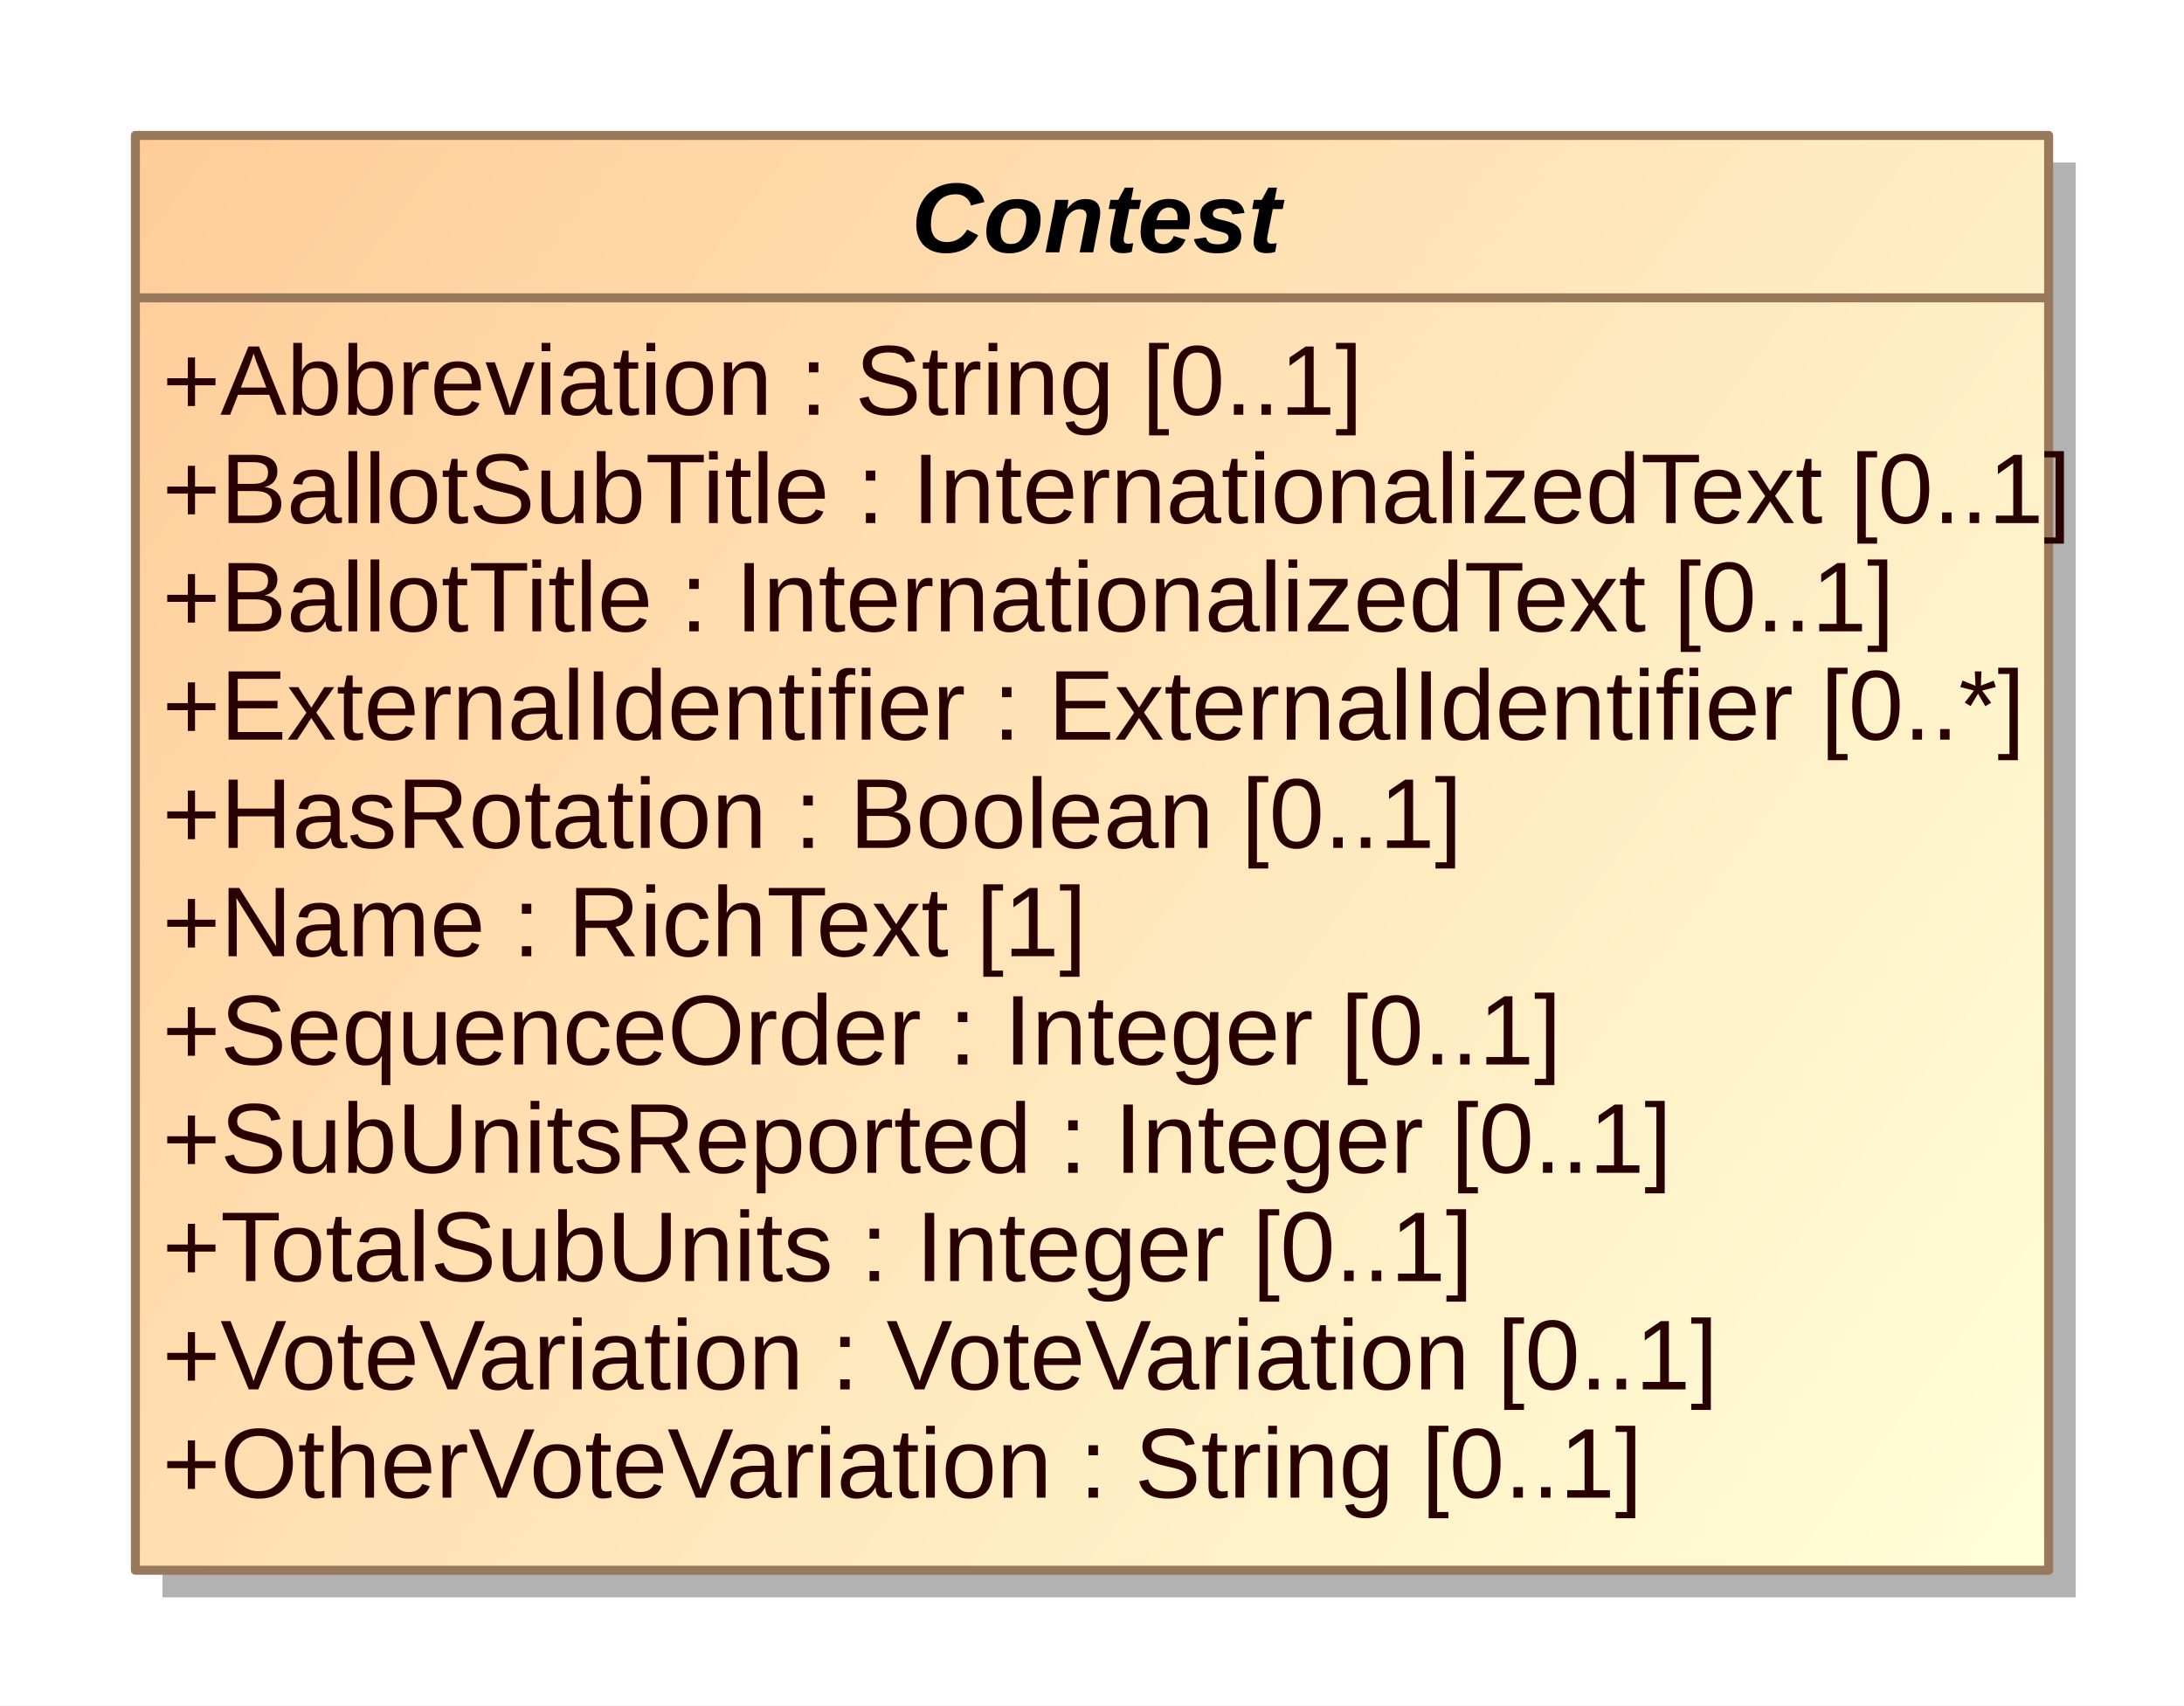
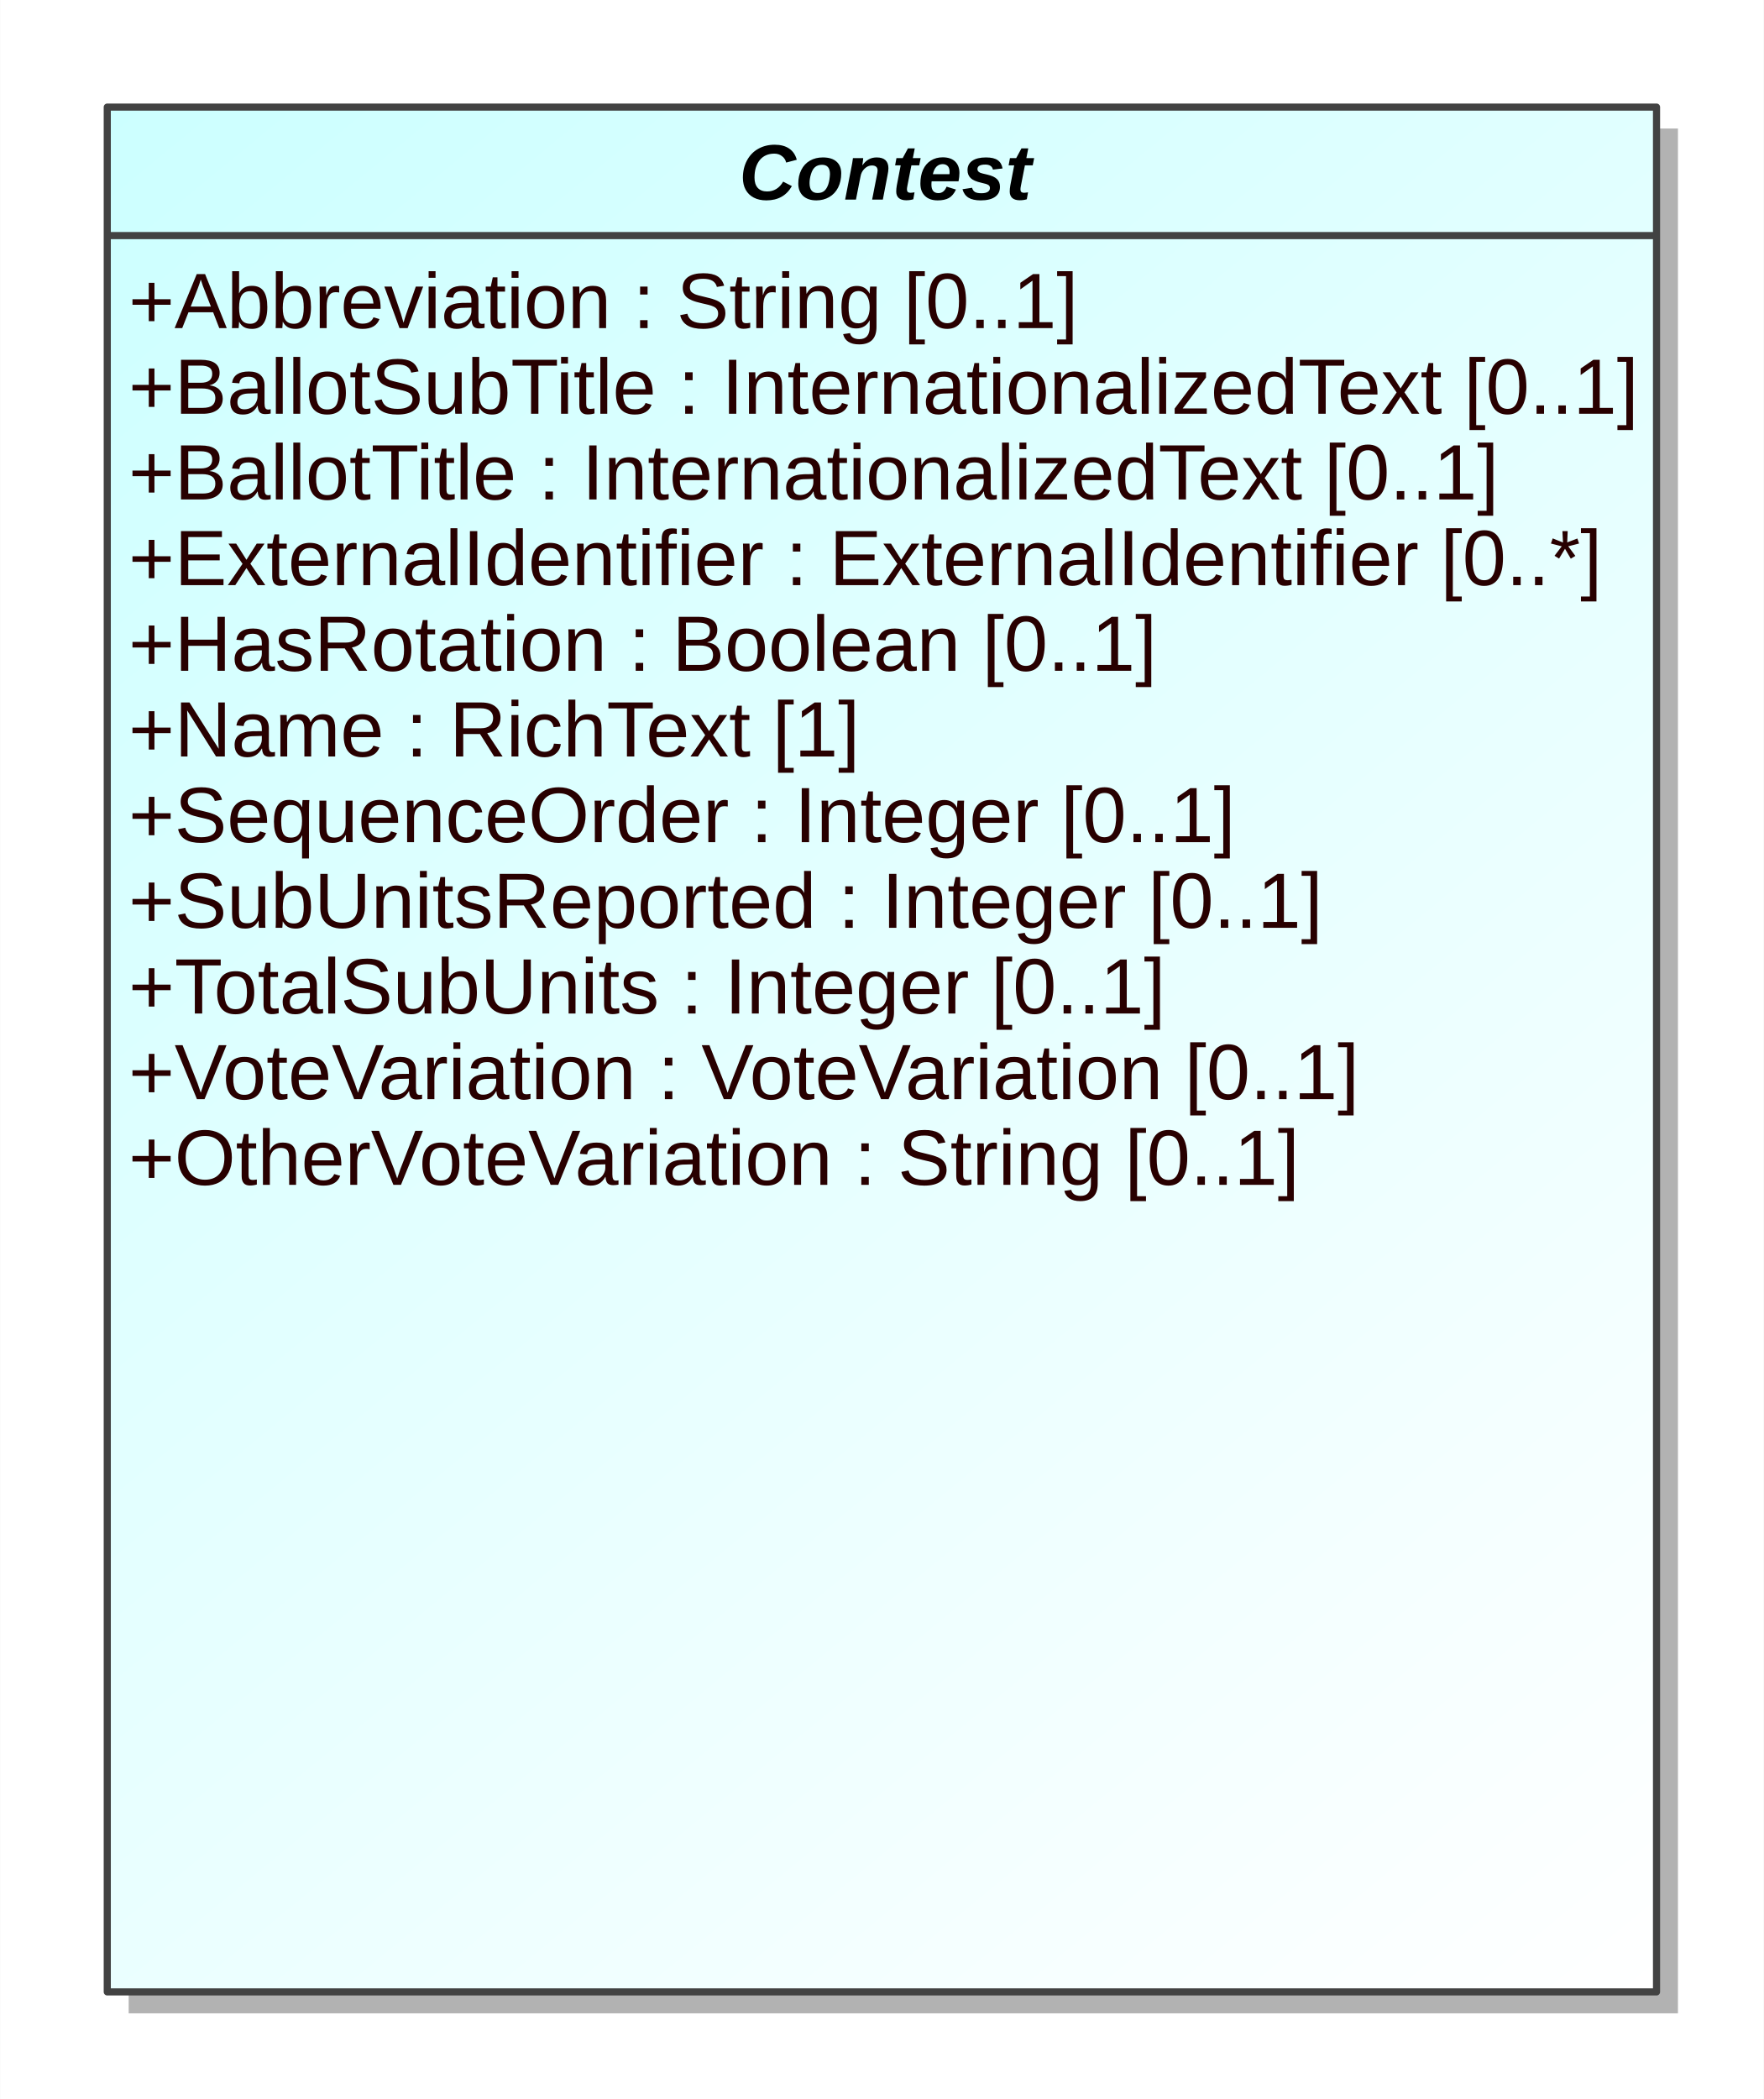
- <svg xmlns="http://www.w3.org/2000/svg" fill-opacity="1" color-rendering="auto" color-interpolation="auto" text-rendering="auto" stroke="black" stroke-linecap="square" width="2.521in" stroke-miterlimit="10" shape-rendering="auto" stroke-opacity="1" fill="black" stroke-dasharray="none" font-weight="normal" stroke-width="1" viewBox="0 0 242 189" height="1.969in" font-family="'Arial'" font-style="normal" stroke-linejoin="miter" font-size="12" stroke-dashoffset="0" image-rendering="auto">
+ <svg xmlns="http://www.w3.org/2000/svg" fill-opacity="1" color-rendering="auto" color-interpolation="auto" text-rendering="auto" stroke="black" stroke-linecap="square" width="2.573in" stroke-miterlimit="10" shape-rendering="auto" stroke-opacity="1" fill="black" stroke-dasharray="none" font-weight="normal" stroke-width="1" viewBox="0 0 247 294" height="3.062in" font-family="'Arial'" font-style="normal" stroke-linejoin="miter" font-size="12" stroke-dashoffset="0" image-rendering="auto">
  <defs id="genericDefs" />
  <g>
    <defs id="defs1">
-       <linearGradient x1="1379" gradientUnits="userSpaceOnUse" x2="1591" y1="490" y2="649" id="linearGradient1" spreadMethod="pad">
-         <stop stop-opacity="1" stop-color="rgb(255,204,153)" offset="0%" />
-         <stop stop-opacity="1" stop-color="rgb(255,255,218)" offset="100%" />
+       <linearGradient x1="1377" gradientUnits="userSpaceOnUse" x2="1594" y1="383" y2="647" id="linearGradient1" spreadMethod="pad">
+         <stop stop-opacity="1" stop-color="rgb(204,255,255)" offset="0%" />
+         <stop stop-opacity="1" stop-color="white" offset="100%" />
      </linearGradient>
      <clipPath clipPathUnits="userSpaceOnUse" id="clipPath1">
-         <path d="M0 0 L242 0 L242 189 L0 189 L0 0 Z" />
+         <path d="M0 0 L247 0 L247 294 L0 294 L0 0 Z" />
      </clipPath>
      <clipPath clipPathUnits="userSpaceOnUse" id="clipPath2">
-         <path d="M1364 475 L1606 475 L1606 664 L1364 664 L1364 475 Z" />
+         <path d="M1362 368 L1609 368 L1609 662 L1362 662 L1362 368 Z" />
      </clipPath>
    </defs>
    <g fill="white" stroke="white">
-       <rect x="0" width="242" height="189" y="0" clip-path="url(#clipPath1)" stroke="none" />
-       <rect x="1382" y="493" transform="translate(-1364,-475)" clip-path="url(#clipPath2)" fill="rgb(178,178,178)" width="212" text-rendering="geometricPrecision" height="159" stroke="none" />
-       <rect x="1379" y="490" transform="translate(-1364,-475)" clip-path="url(#clipPath2)" fill="url(#linearGradient1)" width="212" text-rendering="geometricPrecision" height="159" stroke="none" />
+       <rect x="0" width="247" height="294" y="0" clip-path="url(#clipPath1)" stroke="none" />
+       <rect x="1380" y="386" transform="translate(-1362,-368)" clip-path="url(#clipPath2)" fill="rgb(178,178,178)" width="217" text-rendering="geometricPrecision" height="264" stroke="none" />
+       <rect x="1377" y="383" transform="translate(-1362,-368)" clip-path="url(#clipPath2)" fill="url(#linearGradient1)" width="217" text-rendering="geometricPrecision" height="264" stroke="none" />
    </g>
-     <g fill="rgb(153,121,92)" text-rendering="geometricPrecision" transform="translate(-1364,-475)" stroke-linecap="butt" stroke="rgb(153,121,92)" stroke-linejoin="round">
-       <rect fill="none" x="1379" width="212" height="159" y="490" clip-path="url(#clipPath2)" />
-       <line y2="508" fill="none" x1="1379" clip-path="url(#clipPath2)" x2="1591" y1="508" />
-       <text x="1382" font-size="11" y="640.958" clip-path="url(#clipPath2)" fill="rgb(40,0,0)" stroke="none" space="preserve">+OtherVoteVariation : String [0..1]</text>
-       <text x="1382" font-size="11" y="628.958" clip-path="url(#clipPath2)" fill="rgb(40,0,0)" stroke="none" space="preserve">+VoteVariation : VoteVariation [0..1]</text>
-       <text x="1382" font-size="11" y="616.958" clip-path="url(#clipPath2)" fill="rgb(40,0,0)" stroke="none" space="preserve">+TotalSubUnits : Integer [0..1]</text>
-       <text x="1382" font-size="11" y="604.958" clip-path="url(#clipPath2)" fill="rgb(40,0,0)" stroke="none" space="preserve">+SubUnitsReported : Integer [0..1]</text>
-       <text x="1382" font-size="11" y="592.958" clip-path="url(#clipPath2)" fill="rgb(40,0,0)" stroke="none" space="preserve">+SequenceOrder : Integer [0..1]</text>
-       <text x="1382" font-size="11" y="580.958" clip-path="url(#clipPath2)" fill="rgb(40,0,0)" stroke="none" space="preserve">+Name : RichText [1]</text>
-       <text x="1382" font-size="11" y="568.958" clip-path="url(#clipPath2)" fill="rgb(40,0,0)" stroke="none" space="preserve">+HasRotation : Boolean [0..1]</text>
-       <text x="1382" font-size="11" y="556.958" clip-path="url(#clipPath2)" fill="rgb(40,0,0)" stroke="none" space="preserve">+ExternalIdentifier : ExternalIdentifier [0..*]</text>
-       <text x="1382" font-size="11" y="544.958" clip-path="url(#clipPath2)" fill="rgb(40,0,0)" stroke="none" space="preserve">+BallotTitle : InternationalizedText [0..1]</text>
-       <text x="1382" font-size="11" y="532.958" clip-path="url(#clipPath2)" fill="rgb(40,0,0)" stroke="none" space="preserve">+BallotSubTitle : InternationalizedText [0..1]</text>
-       <text x="1382" font-size="11" y="520.958" clip-path="url(#clipPath2)" fill="rgb(40,0,0)" stroke="none" space="preserve">+Abbreviation : String [0..1]</text>
+     <g fill="rgb(66,66,66)" text-rendering="geometricPrecision" transform="translate(-1362,-368)" stroke-linecap="butt" stroke="rgb(66,66,66)" stroke-linejoin="round">
+       <rect fill="none" x="1377" width="217" height="264" y="383" clip-path="url(#clipPath2)" />
+       <line y2="401" fill="none" x1="1377" clip-path="url(#clipPath2)" x2="1594" y1="401" />
+       <text x="1380" font-size="11" y="533.958" clip-path="url(#clipPath2)" fill="rgb(40,0,0)" stroke="none" space="preserve">+OtherVoteVariation : String [0..1]</text>
+       <text x="1380" font-size="11" y="521.958" clip-path="url(#clipPath2)" fill="rgb(40,0,0)" stroke="none" space="preserve">+VoteVariation : VoteVariation [0..1]</text>
+       <text x="1380" font-size="11" y="509.958" clip-path="url(#clipPath2)" fill="rgb(40,0,0)" stroke="none" space="preserve">+TotalSubUnits : Integer [0..1]</text>
+       <text x="1380" font-size="11" y="497.958" clip-path="url(#clipPath2)" fill="rgb(40,0,0)" stroke="none" space="preserve">+SubUnitsReported : Integer [0..1]</text>
+       <text x="1380" font-size="11" y="485.958" clip-path="url(#clipPath2)" fill="rgb(40,0,0)" stroke="none" space="preserve">+SequenceOrder : Integer [0..1]</text>
+       <text x="1380" font-size="11" y="473.958" clip-path="url(#clipPath2)" fill="rgb(40,0,0)" stroke="none" space="preserve">+Name : RichText [1]</text>
+       <text x="1380" font-size="11" y="461.958" clip-path="url(#clipPath2)" fill="rgb(40,0,0)" stroke="none" space="preserve">+HasRotation : Boolean [0..1]</text>
+       <text x="1380" font-size="11" y="449.958" clip-path="url(#clipPath2)" fill="rgb(40,0,0)" stroke="none" space="preserve">+ExternalIdentifier : ExternalIdentifier [0..*]</text>
+       <text x="1380" font-size="11" y="437.958" clip-path="url(#clipPath2)" fill="rgb(40,0,0)" stroke="none" space="preserve">+BallotTitle : InternationalizedText [0..1]</text>
+       <text x="1380" font-size="11" y="425.958" clip-path="url(#clipPath2)" fill="rgb(40,0,0)" stroke="none" space="preserve">+BallotSubTitle : InternationalizedText [0..1]</text>
+       <text x="1380" font-size="11" y="413.958" clip-path="url(#clipPath2)" fill="rgb(40,0,0)" stroke="none" space="preserve">+Abbreviation : String [0..1]</text>
    </g>
-     <g font-size="11" stroke-linecap="butt" transform="translate(-1364,-475)" text-rendering="geometricPrecision" stroke-linejoin="round" font-style="italic" font-weight="bold">
-       <text x="1465" space="preserve" y="502.958" clip-path="url(#clipPath2)" stroke="none">Contest</text>
+     <g font-size="11" stroke-linecap="butt" transform="translate(-1362,-368)" text-rendering="geometricPrecision" stroke-linejoin="round" font-style="italic" font-weight="bold">
+       <text x="1465.5" space="preserve" y="395.958" clip-path="url(#clipPath2)" stroke="none">Contest</text>
    </g>
  </g>
</svg>
